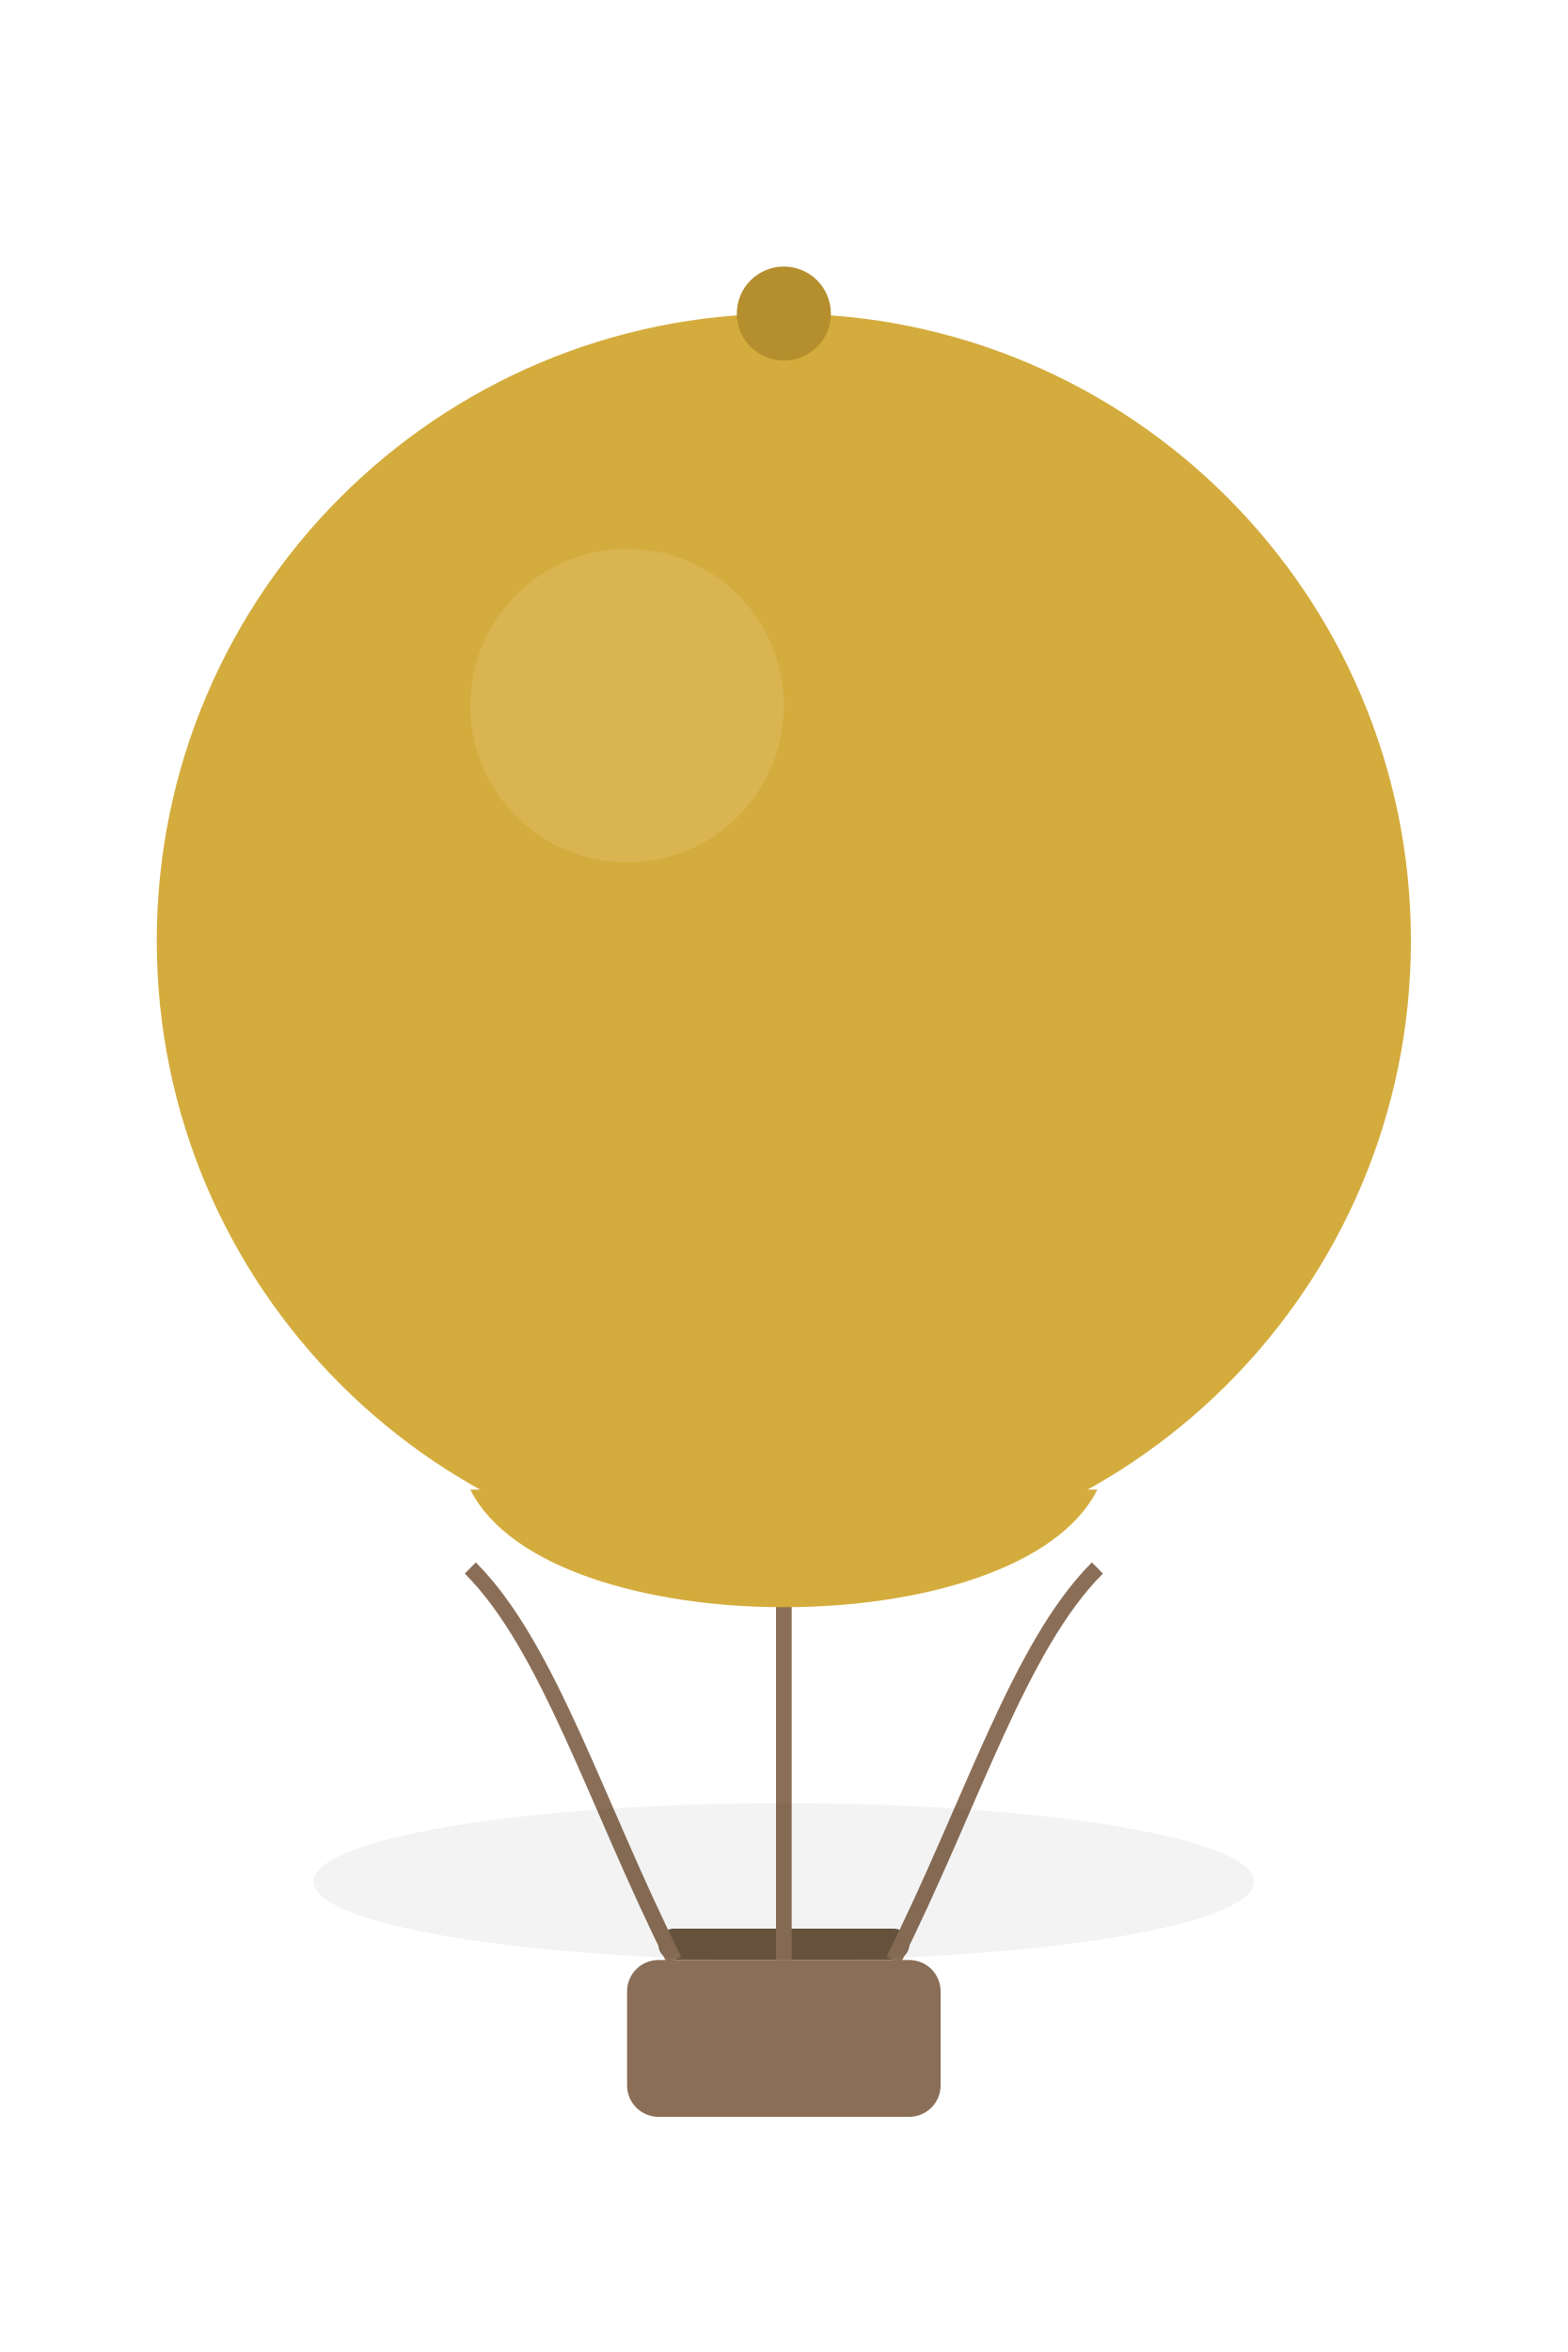
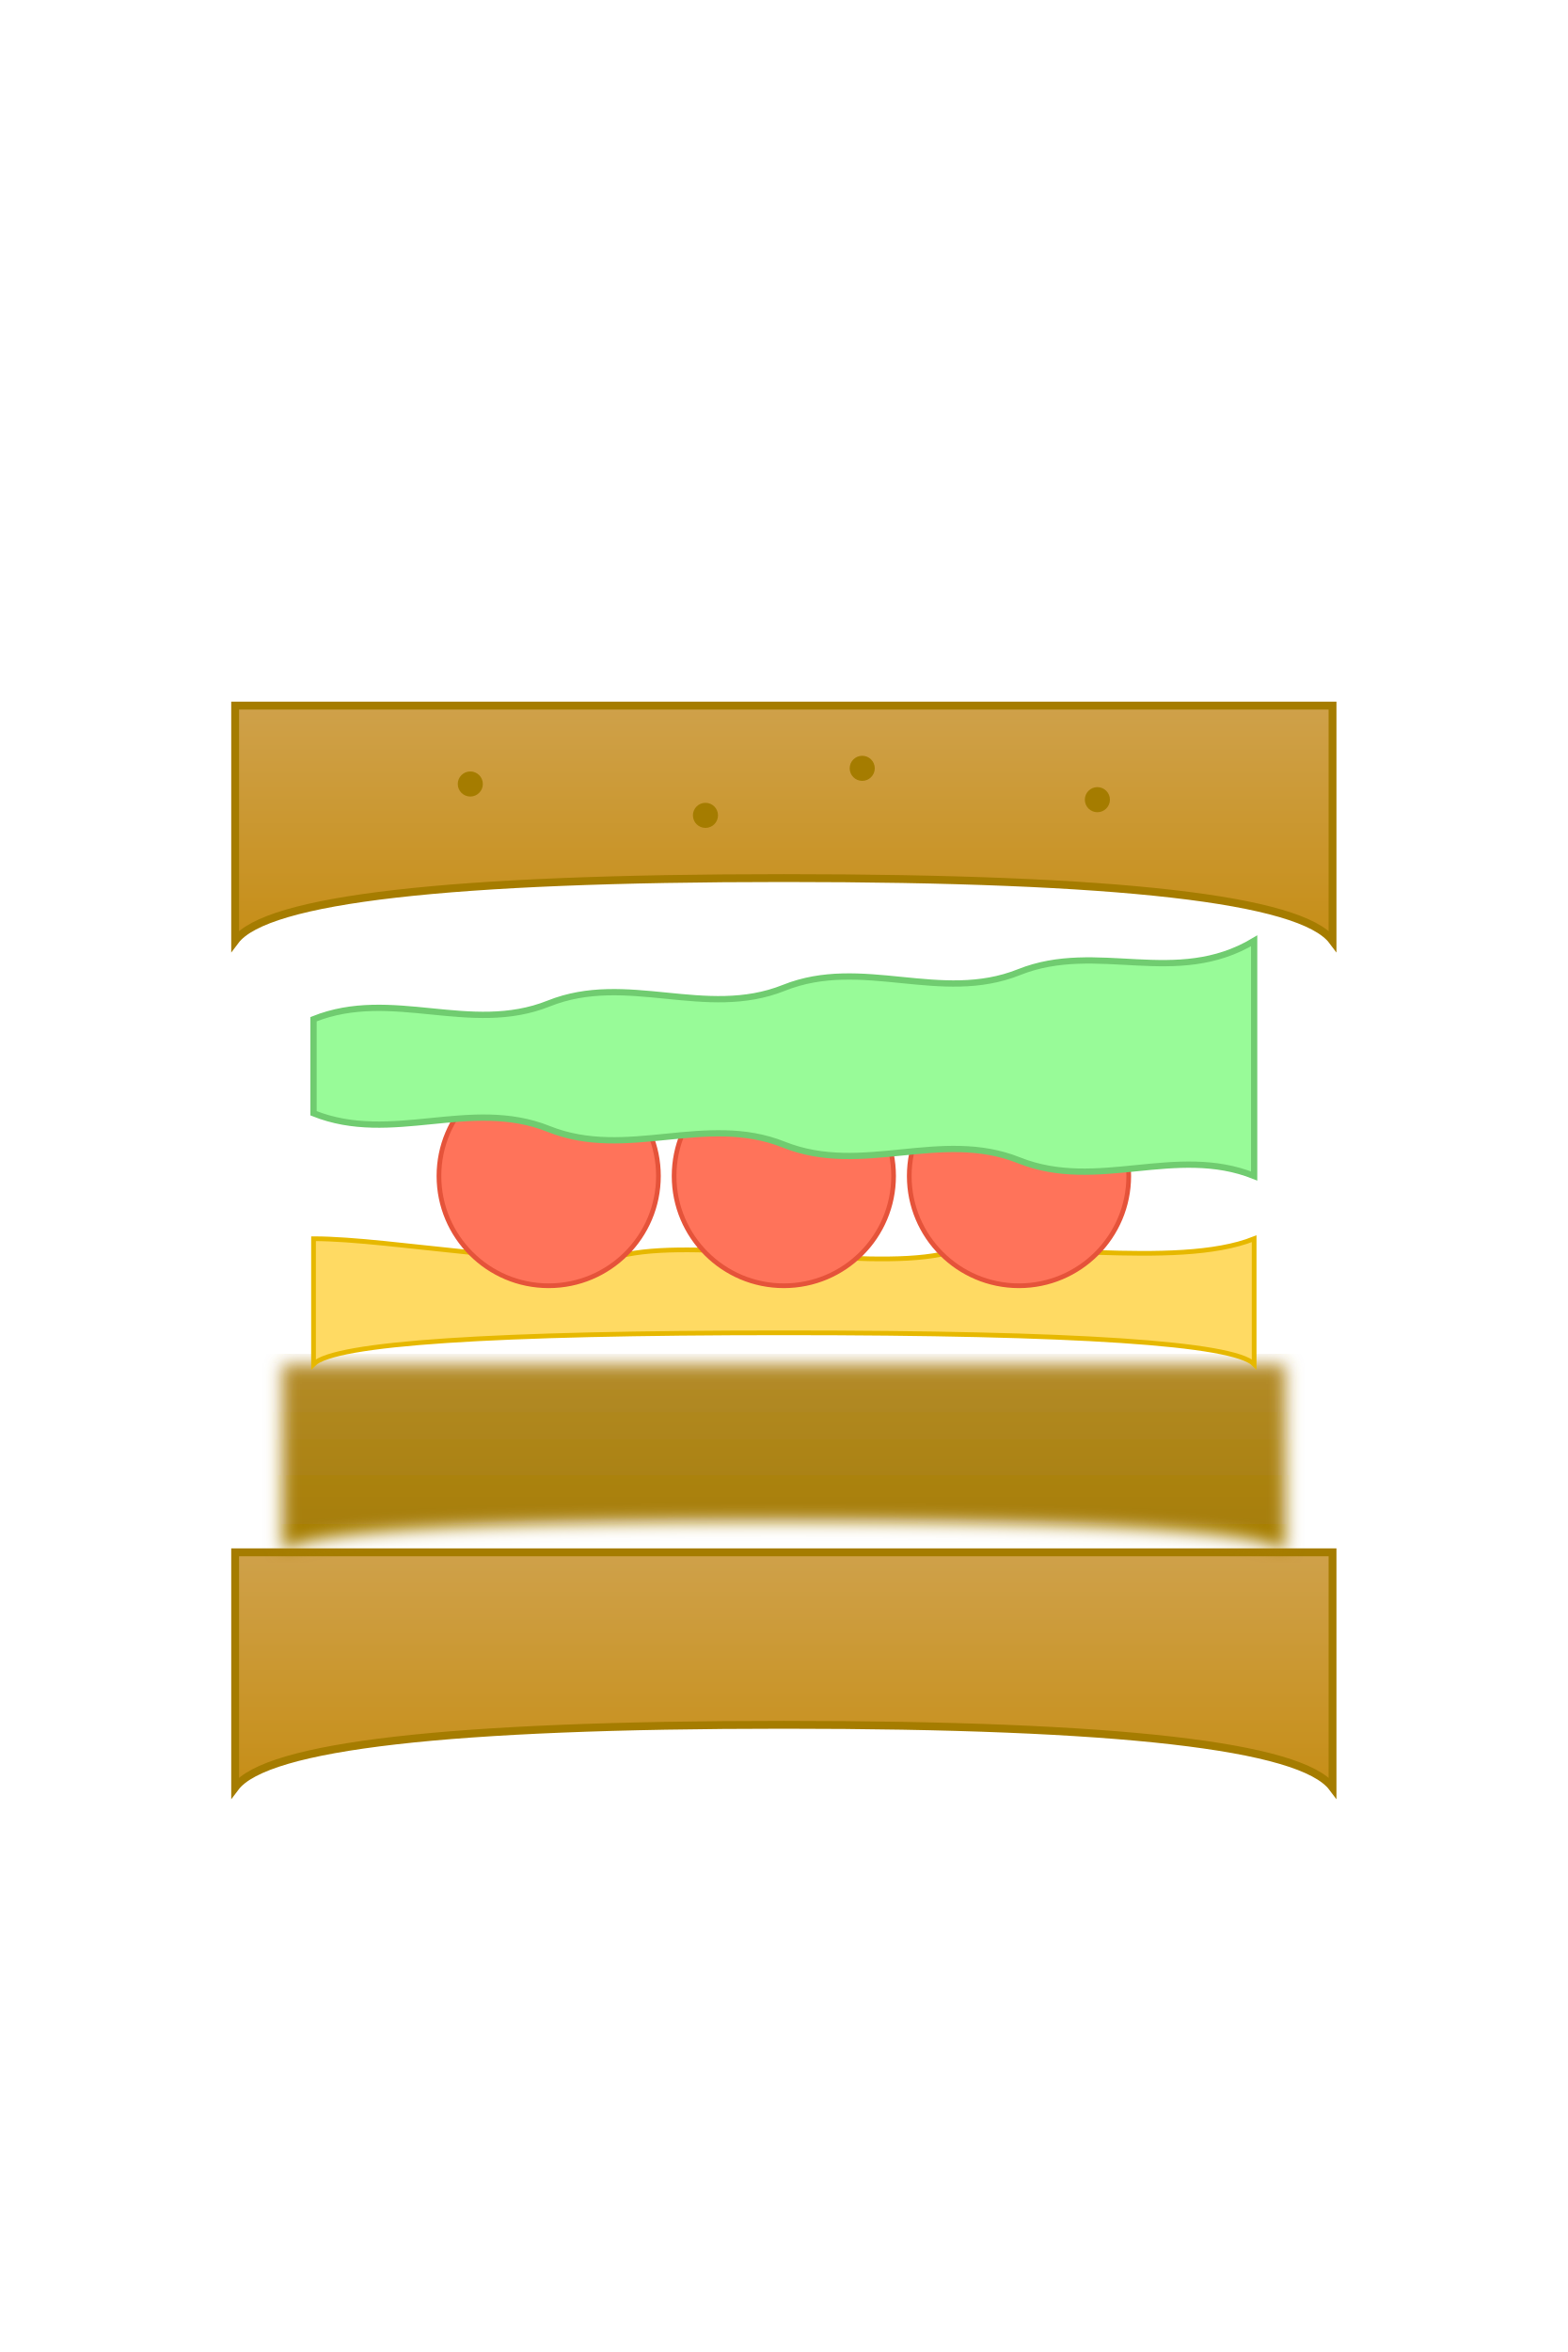
<svg xmlns="http://www.w3.org/2000/svg" viewBox="0 0 100 150">
-   <rect x="40" y="125" width="20" height="10" rx="2" fill="#8a6e57" />
-   <rect x="42" y="123" width="16" height="2" rx="1" fill="#6b563f" />
-   <path d="M43,125 C38,115 35,105 30,100" stroke="#8a6e57" stroke-width="1" fill="none" />
-   <path d="M50,125 C50,115 50,105 50,100" stroke="#8a6e57" stroke-width="1" fill="none" />
-   <path d="M57,125 C62,115 65,105 70,100" stroke="#8a6e57" stroke-width="1" fill="none" />
-   <ellipse cx="50" cy="120" rx="30" ry="5" fill="rgba(0,0,0,0.05)" />
-   <circle cx="50" cy="60" r="40" fill="#d4ac3d" />
-   <path d="M30,95 C35,105 65,105 70,95" fill="#d4ac3d" />
-   <circle cx="40" cy="45" r="10" fill="#e0c16e" opacity="0.4" />
-   <circle cx="50" cy="20" r="3" fill="#b58e2d" />
+   <defs>
+     <filter id="slightBlur_o" x="-5%" y="-5%" width="110%" height="110%">
+       <feGaussianBlur stdDeviation="0.5" />
+     </filter>
+     <linearGradient id="breadGradient_o" x1="0%" y1="0%" x2="0%" y2="100%">
+       <stop offset="0%" style="stop-color:#cfa14a;stop-opacity:1" />
+       <stop offset="100%" style="stop-color:#c68e17;stop-opacity:1" />
+     </linearGradient>
+     <linearGradient id="veggieGradient" x1="0%" y1="0%" x2="0%" y2="100%">
+       <stop offset="0%" style="stop-color:#b38b2a;stop-opacity:1" />
+       <stop offset="100%" style="stop-color:#a57c00;stop-opacity:1" />
+     </linearGradient>
+   </defs>
+   <path d="M 15 114 Q 18 110 50 110 Q 82 110 85 114 L 85 99 L 15 99 Z" fill="url(#breadGradient_o)" stroke="#a57c00" stroke-width="0.5" />
+   <path d="M 18 99 Q 20 97 50 97 Q 80 97 82 99 L 82 87 L 18 87 Z" fill="url(#veggieGradient)" filter="url(#slightBlur_o)" />
+   <path d="M 20 87 Q 22 85 50 85 Q 78 85 80 87             L 80 79             C 75 81 65 79 60 80             C 55 81 45 79 40 80            C 35 81 25 79 20 79 Z" fill="#FFDA63" stroke="#e6b800" stroke-width="0.3" />
+   <circle cx="35" cy="75" r="7" fill="#FF735A" stroke="#E5533A" stroke-width="0.3" />
+   <circle cx="50" cy="75" r="7" fill="#FF735A" stroke="#E5533A" stroke-width="0.3" />
+   <circle cx="65" cy="75" r="7" fill="#FF735A" stroke="#E5533A" stroke-width="0.3" />
+   <path d="M 20 71             C 25 73 30 70 35 72             C 40 74 45 71 50 73            C 55 75 60 72 65 74            C 70 76 75 73 80 75             L 80 60             C 75 63 70 60 65 62            C 60 64 55 61 50 63            C 45 65 40 62 35 64            C 30 66 25 63 20 65 Z" fill="#98FB98" stroke="#70cc70" stroke-width="0.4" />
+   <path d="M 15 60 Q 18 56 50 56 Q 82 56 85 60 L 85 45 L 15 45 Z" fill="url(#breadGradient_o)" stroke="#a57c00" stroke-width="0.5" />
+   <circle cx="30" cy="50" r="0.8" fill="#a57c00" />
+   <circle cx="45" cy="52" r="0.8" fill="#a57c00" />
+   <circle cx="55" cy="49" r="0.8" fill="#a57c00" />
+   <circle cx="70" cy="51" r="0.8" fill="#a57c00" />
</svg>
